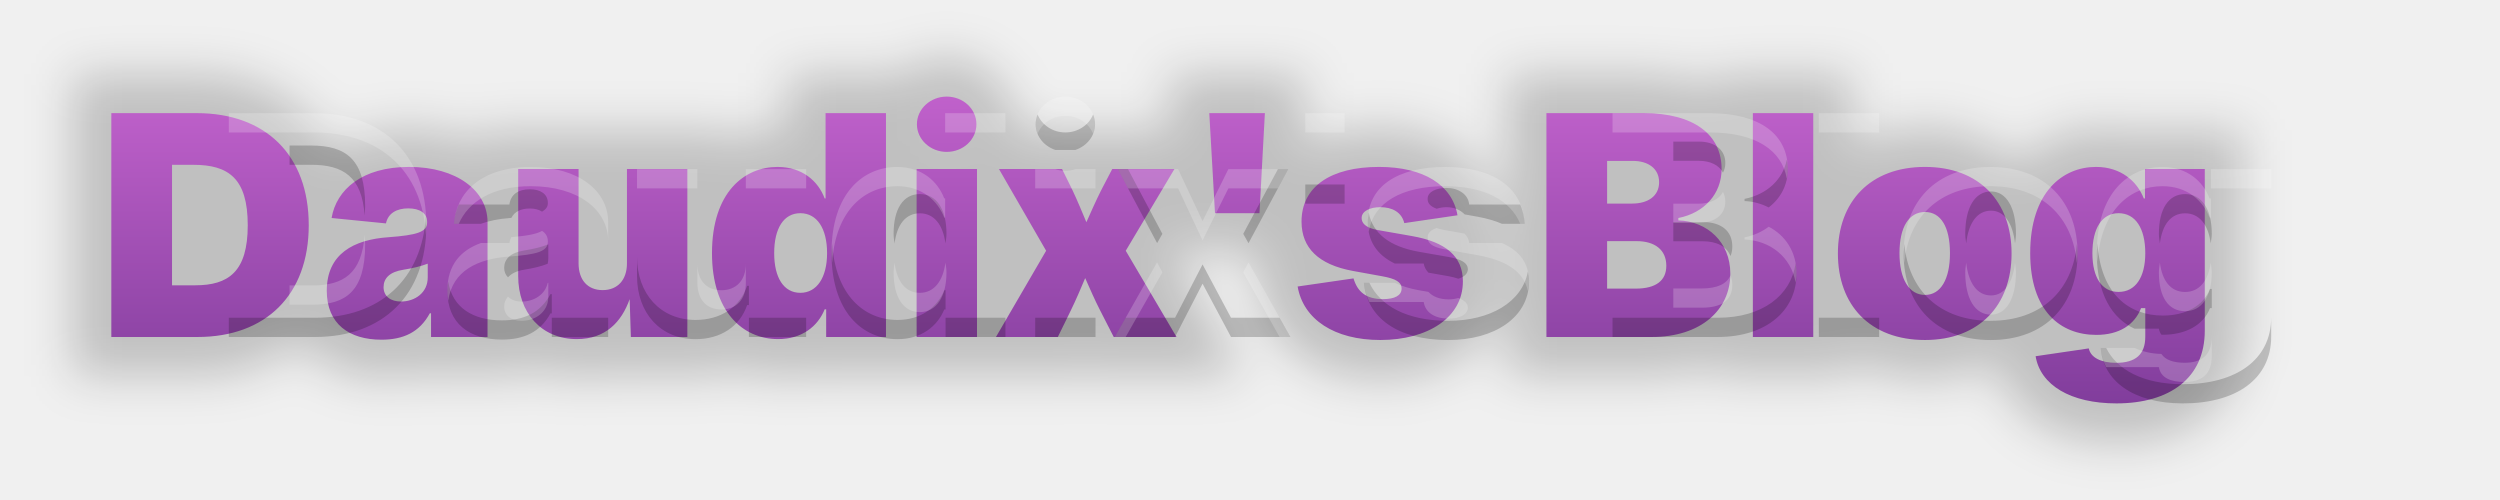
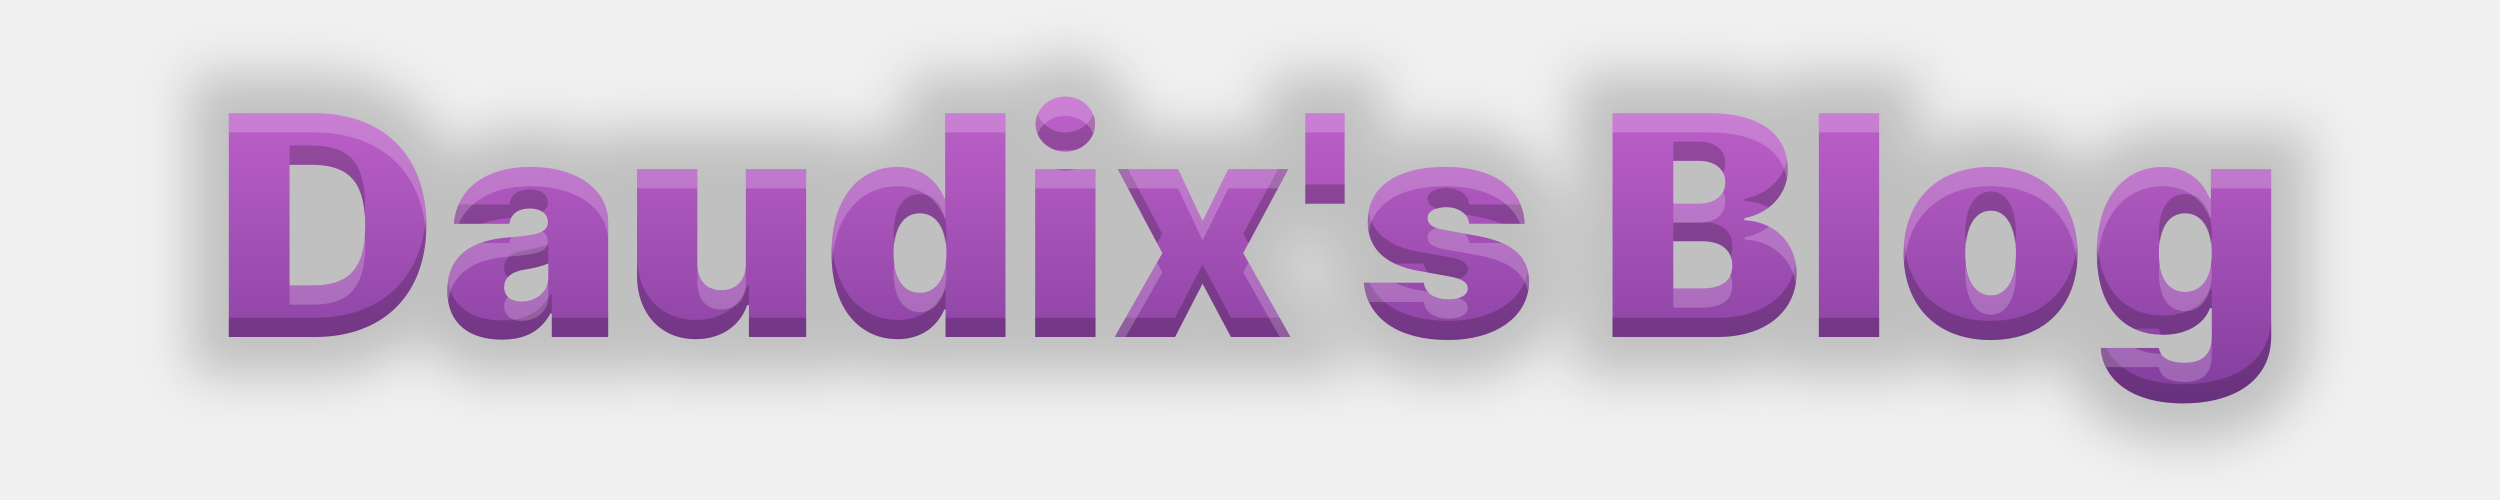
<svg xmlns="http://www.w3.org/2000/svg" xmlns:xlink="http://www.w3.org/1999/xlink" width="130" height="26" version="1.1" id="svg10">
  <defs id="defs14">
    <linearGradient id="linearGradient1">
      <stop style="stop-color:#c061cb;stop-opacity:1;" offset="0" id="stop1" />
      <stop style="stop-color:#813d9c;stop-opacity:1;" offset="1" id="stop2" />
    </linearGradient>
    <linearGradient xlink:href="#linearGradient1" id="linearGradient2" x1="65" y1="5.023" x2="65" y2="20.977" gradientUnits="userSpaceOnUse" />
-     <filter style="color-interpolation-filters:sRGB" id="filter3" x="-0.046" y="-0.309" width="1.093" height="1.618">
-       <feGaussianBlur stdDeviation="1.222" id="feGaussianBlur3" />
+     <filter style="color-interpolation-filters:sRGB" id="filter2" x="-0.028" y="-0.157" width="1.057" height="1.313">
+       <feGaussianBlur stdDeviation="1.302" id="feGaussianBlur2" />
    </filter>
  </defs>
-   <text xml:space="preserve" style="font-style:normal;font-variant:normal;font-weight:900;font-stretch:normal;font-size:16px;line-height:1.25;font-family:Inter;-inkscape-font-specification:'Inter, Heavy';font-variant-ligatures:normal;font-variant-caps:normal;font-variant-numeric:normal;font-variant-east-asian:normal;text-align:center;letter-spacing:0px;word-spacing:0px;text-anchor:middle;fill:none;fill-opacity:1;stroke-width:4;stroke:#000000;stroke-opacity:0.2;stroke-dasharray:none;filter:url(#filter3)" x="65.023" y="17.523" id="text2">
-     <tspan id="tspan2" style="font-style:normal;font-variant:normal;font-weight:900;font-stretch:normal;font-size:16px;font-family:Inter;-inkscape-font-specification:'Inter, Heavy';font-variant-ligatures:normal;font-variant-caps:normal;font-variant-numeric:normal;font-variant-east-asian:normal;fill:none;fill-opacity:1;stroke-width:4;stroke:#000000;stroke-opacity:0.2;stroke-dasharray:none" x="65.023" y="17.523">Daudix's Blog</tspan>
-   </text>
-   <text xml:space="preserve" style="font-style:normal;font-variant:normal;font-weight:900;font-stretch:normal;font-size:16px;line-height:1.25;font-family:Inter;-inkscape-font-specification:'Inter, Heavy';font-variant-ligatures:normal;font-variant-caps:normal;font-variant-numeric:normal;font-variant-east-asian:normal;text-align:center;letter-spacing:0px;word-spacing:0px;text-anchor:middle;fill:url(#linearGradient2);fill-opacity:1;stroke-width:1" x="65.023" y="17.523" id="text2096">
-     <tspan id="tspan2094" style="font-style:normal;font-variant:normal;font-weight:900;font-stretch:normal;font-size:16px;font-family:Inter;-inkscape-font-specification:'Inter, Heavy';font-variant-ligatures:normal;font-variant-caps:normal;font-variant-numeric:normal;font-variant-east-asian:normal;fill:url(#linearGradient2);fill-opacity:1;stroke-width:1" x="65.023" y="17.523">Daudix's Blog</tspan>
-   </text>
-   <path id="text4" style="font-weight:900;font-size:16px;line-height:1.25;font-family:Inter;-inkscape-font-specification:'Inter, Heavy';text-align:center;letter-spacing:0px;word-spacing:0px;text-anchor:middle;fill:#000000;fill-opacity:0.2" d="M 53.955 5.955 C 53.892 6.111 53.852 6.279 53.852 6.455 C 53.852 7.073 54.279 7.594 54.871 7.795 L 55.924 7.795 C 56.516 7.594 56.943 7.073 56.943 6.455 C 56.943 6.279 56.905 6.111 56.842 5.955 C 56.622 6.498 56.06 6.887 55.398 6.887 C 54.737 6.887 54.175 6.498 53.955 5.955 z M 87.012 7.363 L 87.012 8.363 L 88.352 8.363 C 88.928 8.363 89.389 8.583 89.596 8.98 C 89.672 8.836 89.717 8.67 89.717 8.479 C 89.717 7.763 89.136 7.363 88.352 7.363 L 87.012 7.363 z M 15.057 7.568 L 15.057 8.568 L 16.17 8.568 C 17.852 8.568 18.823 9.19 18.961 11.205 C 18.972 11.041 18.988 10.888 18.988 10.705 C 18.988 8.273 17.988 7.568 16.17 7.568 L 15.057 7.568 z M 92.914 8.297 C 92.711 9.334 91.882 10.111 90.717 10.342 L 90.717 10.455 C 91.172 10.472 91.594 10.594 91.971 10.787 C 92.591 10.317 92.967 9.618 92.967 8.795 C 92.967 8.621 92.941 8.458 92.914 8.297 z M 58.125 8.795 L 60.17 12.643 L 60.443 12.16 L 58.656 8.795 L 58.125 8.795 z M 66.453 8.795 L 64.648 12.16 L 64.922 12.646 L 66.988 8.795 L 66.453 8.795 z M 67.875 9.592 L 67.875 10.592 L 69.92 10.592 L 69.92 9.592 L 67.875 9.592 z M 75.217 9.773 C 74.677 9.773 74.227 9.978 74.238 10.342 C 74.229 10.54 74.348 10.725 74.707 10.855 C 74.858 10.807 75.027 10.773 75.217 10.773 C 75.609 10.773 75.944 10.916 76.16 11.148 L 76.852 11.273 C 77.337 11.362 77.749 11.483 78.1 11.637 L 79.283 11.637 C 79.267 11.27 79.179 10.942 79.053 10.637 L 76.398 10.637 C 76.353 10.103 75.836 9.773 75.217 9.773 z M 27.557 9.842 C 26.96 9.842 26.562 10.097 26.488 10.637 L 23.855 10.637 C 23.717 10.952 23.625 11.287 23.602 11.637 L 25.008 11.637 C 25.444 11.479 25.935 11.38 26.467 11.342 C 26.515 11.338 26.544 11.334 26.59 11.33 C 26.753 11.004 27.09 10.842 27.557 10.842 C 27.811 10.842 28.025 10.901 28.188 11.006 C 28.374 10.897 28.488 10.764 28.488 10.568 L 28.488 10.545 C 28.488 10.09 28.102 9.842 27.557 9.842 z M 103.533 9.955 C 102.692 9.955 102.193 10.791 102.193 12.16 C 102.193 12.346 102.224 12.495 102.242 12.66 C 102.356 11.605 102.806 10.955 103.533 10.955 C 104.221 10.955 104.668 11.605 104.781 12.66 C 104.799 12.495 104.83 12.346 104.83 12.16 C 104.83 10.791 104.329 9.955 103.533 9.955 z M 47.83 10.092 C 46.966 10.092 46.467 10.865 46.467 12.16 C 46.467 12.346 46.497 12.496 46.518 12.66 C 46.638 11.683 47.09 11.092 47.83 11.092 C 48.569 11.092 49.036 11.681 49.162 12.656 C 49.183 12.493 49.217 12.344 49.217 12.16 C 49.217 10.865 48.694 10.092 47.83 10.092 z M 113.625 10.092 C 112.761 10.092 112.262 10.865 112.262 12.16 C 112.262 12.347 112.294 12.494 112.314 12.656 C 112.436 11.681 112.886 11.092 113.625 11.092 C 114.363 11.092 114.831 11.681 114.957 12.654 C 114.978 12.492 115.012 12.345 115.012 12.16 C 115.012 10.865 114.489 10.092 113.625 10.092 z M 71.174 11.057 C 71.15 11.208 71.124 11.359 71.125 11.523 C 71.117 12.522 71.592 13.256 72.531 13.705 L 74.033 13.705 C 74.063 13.897 74.157 14.047 74.277 14.178 L 75.33 14.363 C 75.533 14.4 75.692 14.445 75.83 14.494 C 76.125 14.407 76.322 14.243 76.33 14 C 76.319 13.67 76.012 13.488 75.33 13.363 L 73.783 13.092 C 72.248 12.822 71.377 12.126 71.174 11.057 z M 22.15 11.205 C 21.951 14.538 19.754 16.523 16.375 16.523 L 11.898 16.523 L 11.898 17.523 L 16.375 17.523 C 19.92 17.523 22.17 15.341 22.17 11.705 C 22.17 11.534 22.16 11.369 22.15 11.205 z M 87.012 11.545 L 87.012 12.545 L 88.533 12.545 C 89.273 12.545 89.788 12.817 89.986 13.314 C 90.048 13.171 90.08 13.006 90.08 12.818 C 90.08 12 89.493 11.545 88.533 11.545 L 87.012 11.545 z M 109.068 12.66 C 109.058 12.828 109.033 12.979 109.033 13.158 C 109.033 15.33 109.849 16.563 110.996 17.092 L 112.262 17.092 C 112.282 17.213 112.33 17.312 112.389 17.402 C 112.415 17.403 112.44 17.408 112.467 17.408 C 113.649 17.408 114.579 16.91 114.92 16.023 L 115.012 16.023 L 115.012 15.023 L 114.92 15.023 C 114.579 15.91 113.649 16.41 112.467 16.41 C 110.714 16.41 109.24 15.303 109.068 12.66 z M 43.273 12.664 C 43.263 12.83 43.238 12.98 43.238 13.158 C 43.238 16.181 44.806 17.637 46.67 17.637 C 47.897 17.637 48.738 16.978 49.102 16.092 L 49.17 16.092 L 49.17 15.092 L 49.102 15.092 C 48.738 15.978 47.897 16.637 46.67 16.637 C 44.917 16.637 43.445 15.332 43.273 12.664 z M 99.029 12.682 C 99.015 12.848 98.988 13.008 98.988 13.182 C 98.988 15.863 100.671 17.682 103.512 17.682 C 106.353 17.682 108.033 15.863 108.033 13.182 C 108.033 13.008 108.008 12.848 107.994 12.682 C 107.792 15.081 106.168 16.682 103.512 16.682 C 100.855 16.682 99.231 15.081 99.029 12.682 z M 28.512 12.705 C 28.182 12.841 27.762 12.944 27.262 13.023 C 26.534 13.137 26.217 13.483 26.217 13.932 C 26.217 14.14 26.296 14.299 26.416 14.422 C 26.582 14.232 26.85 14.088 27.262 14.023 C 27.748 13.946 28.155 13.846 28.48 13.715 C 28.5 13.626 28.512 13.531 28.512 13.432 L 28.512 12.705 z M 33.125 13.363 L 33.125 14.363 C 33.131 16.272 34.335 17.637 36.17 17.637 C 37.471 17.637 38.471 16.977 38.852 15.863 L 38.943 15.863 L 38.943 14.863 L 38.852 14.863 C 38.471 15.977 37.471 16.637 36.17 16.637 C 34.335 16.637 33.131 15.272 33.125 13.363 z M 93.371 13.697 C 93.132 15.361 91.644 16.523 89.33 16.523 L 83.852 16.523 L 83.852 17.523 L 89.33 17.523 C 91.858 17.523 93.42 16.141 93.42 14.227 C 93.42 14.042 93.4 13.867 93.371 13.697 z M 62.533 13.75 L 61.102 16.523 L 58.533 16.523 L 57.967 17.523 L 61.102 17.523 L 62.533 14.75 L 64.012 17.523 L 67.102 17.523 L 66.539 16.523 L 64.012 16.523 L 62.533 13.75 z M 79.449 14.121 C 79.156 15.703 77.503 16.682 75.307 16.682 C 73.177 16.682 71.779 15.919 71.207 14.705 L 70.92 14.705 C 71.09 16.495 72.636 17.682 75.307 17.682 C 77.721 17.682 79.5 16.506 79.512 14.637 C 79.51 14.453 79.486 14.283 79.449 14.121 z M 23.307 14.635 C 23.285 14.788 23.262 14.941 23.262 15.113 C 23.262 16.852 24.431 17.658 26.102 17.658 C 27.238 17.658 28.097 17.272 28.625 16.295 L 28.693 16.295 L 28.693 15.295 L 28.625 15.295 C 28.097 16.272 27.238 16.66 26.102 16.66 C 24.61 16.66 23.523 16.011 23.307 14.635 z M 118.102 16.5 C 118.102 18.716 116.273 19.979 113.512 19.979 C 111.448 19.979 110.076 19.227 109.52 18.092 L 109.238 18.092 C 109.358 19.774 110.887 20.977 113.512 20.977 C 116.273 20.977 118.102 19.716 118.102 17.5 L 118.102 16.5 z M 28.693 16.523 L 28.693 17.523 L 31.625 17.523 L 31.625 16.523 L 28.693 16.523 z M 38.943 16.523 L 38.943 17.523 L 41.92 17.523 L 41.92 16.523 L 38.943 16.523 z M 49.17 16.523 L 49.17 17.523 L 52.283 17.523 L 52.283 16.523 L 49.17 16.523 z M 53.83 16.523 L 53.83 17.523 L 56.967 17.523 L 56.967 16.523 L 53.83 16.523 z M 94.58 16.523 L 94.58 17.523 L 97.717 17.523 L 97.717 16.523 L 94.58 16.523 z " />
-   <path id="text3" style="font-weight:900;font-size:16px;line-height:1.25;font-family:Inter;-inkscape-font-specification:'Inter, Heavy';text-align:center;letter-spacing:0px;word-spacing:0px;text-anchor:middle;fill:#ffffff;fill-opacity:0.2" d="M 55.398 5.023 C 54.546 5.023 53.852 5.665 53.852 6.455 C 53.852 6.632 53.892 6.799 53.955 6.955 C 54.175 6.412 54.737 6.023 55.398 6.023 C 56.06 6.023 56.622 6.412 56.842 6.955 C 56.905 6.799 56.943 6.632 56.943 6.455 C 56.943 5.665 56.251 5.023 55.398 5.023 z M 11.898 5.887 L 11.898 6.887 L 16.33 6.887 C 19.752 6.887 21.951 8.872 22.15 12.205 C 22.16 12.04 22.17 11.876 22.17 11.705 C 22.17 8.069 19.921 5.887 16.33 5.887 L 11.898 5.887 z M 49.148 5.887 L 49.148 6.887 L 52.283 6.887 L 52.283 5.887 L 49.148 5.887 z M 67.875 5.887 L 67.875 6.887 L 69.92 6.887 L 69.92 5.887 L 67.875 5.887 z M 83.852 5.887 L 83.852 6.887 L 88.898 6.887 C 91.295 6.887 92.665 7.815 92.914 9.295 C 92.946 9.134 92.967 8.968 92.967 8.795 C 92.967 7.022 91.558 5.887 88.898 5.887 L 83.852 5.887 z M 94.58 5.887 L 94.58 6.887 L 97.717 6.887 L 97.717 5.887 L 94.58 5.887 z M 27.602 8.682 C 24.994 8.682 23.71 10.046 23.602 11.637 L 23.855 11.637 C 24.349 10.516 25.567 9.682 27.602 9.682 C 30.096 9.682 31.625 10.931 31.625 12.545 L 31.625 11.545 C 31.625 9.931 30.096 8.682 27.602 8.682 z M 46.648 8.682 C 44.921 8.682 43.238 9.999 43.238 13.158 C 43.238 13.338 43.263 13.495 43.273 13.664 C 43.448 10.878 45.019 9.682 46.648 9.682 C 47.944 9.682 48.761 10.432 49.102 11.318 L 49.148 11.318 L 49.148 10.318 L 49.102 10.318 C 48.761 9.432 47.944 8.682 46.648 8.682 z M 75.148 8.682 C 72.654 8.682 71.114 9.705 71.125 11.523 C 71.123 11.711 71.142 11.888 71.174 12.057 C 71.415 10.536 72.88 9.682 75.148 9.682 C 77.17 9.682 78.541 10.404 79.053 11.637 L 79.283 11.637 C 79.204 9.79 77.671 8.682 75.148 8.682 z M 103.512 8.682 C 100.671 8.682 98.988 10.5 98.988 13.182 C 98.988 13.356 99.015 13.515 99.029 13.682 C 99.231 11.283 100.855 9.682 103.512 9.682 C 106.168 9.682 107.792 11.282 107.994 13.682 C 108.008 13.515 108.033 13.356 108.033 13.182 C 108.033 10.5 106.353 8.682 103.512 8.682 z M 112.443 8.682 C 110.716 8.682 109.033 9.999 109.033 13.158 C 109.033 13.339 109.057 13.492 109.068 13.66 C 109.244 10.876 110.814 9.682 112.443 9.682 C 113.739 9.682 114.558 10.432 114.898 11.318 L 114.967 11.318 L 114.967 10.318 L 114.898 10.318 C 114.558 9.432 113.739 8.682 112.443 8.682 z M 33.125 8.795 L 33.125 9.795 L 36.262 9.795 L 36.262 8.795 L 33.125 8.795 z M 38.783 8.795 L 38.783 9.795 L 41.92 9.795 L 41.92 8.795 L 38.783 8.795 z M 53.83 8.795 L 53.83 9.795 L 56.967 9.795 L 56.967 8.795 L 55.924 8.795 C 55.759 8.851 55.584 8.887 55.398 8.887 C 55.213 8.887 55.036 8.851 54.871 8.795 L 53.83 8.795 z M 58.125 8.795 L 58.656 9.795 L 61.262 9.795 L 62.533 12.5 L 63.875 9.795 L 66.451 9.795 L 66.988 8.795 L 63.875 8.795 L 62.533 11.5 L 61.262 8.795 L 58.125 8.795 z M 114.967 8.795 L 114.967 9.795 L 118.102 9.795 L 118.102 8.795 L 114.967 8.795 z M 89.596 9.98 C 89.386 10.376 88.914 10.592 88.307 10.592 L 87.012 10.592 L 87.012 11.592 L 88.307 11.592 C 89.136 11.592 89.717 11.194 89.717 10.479 C 89.717 10.289 89.67 10.124 89.596 9.98 z M 91.973 11.789 C 91.624 12.053 91.201 12.246 90.717 12.342 L 90.717 12.455 C 92.043 12.505 93.14 13.359 93.371 14.697 C 93.393 14.543 93.42 14.389 93.42 14.227 C 93.42 13.086 92.83 12.231 91.973 11.789 z M 74.707 11.855 C 74.428 11.945 74.231 12.106 74.238 12.342 C 74.227 12.597 74.415 12.836 75.08 12.955 L 76.852 13.273 C 78.382 13.551 79.23 14.145 79.449 15.121 C 79.478 14.963 79.511 14.806 79.512 14.637 C 79.503 13.698 79.038 13.047 78.1 12.637 L 76.398 12.637 C 76.382 12.441 76.286 12.283 76.16 12.148 L 75.08 11.955 C 74.93 11.928 74.811 11.893 74.707 11.855 z M 28.188 12.006 C 27.907 12.17 27.406 12.265 26.59 12.33 C 26.544 12.421 26.504 12.519 26.488 12.637 L 25.008 12.637 C 23.966 13.013 23.262 13.764 23.262 15.113 C 23.262 15.299 23.281 15.47 23.307 15.635 C 23.53 14.084 24.828 13.461 26.467 13.342 C 27.933 13.234 28.488 13.074 28.488 12.568 L 28.488 12.545 C 28.488 12.303 28.373 12.125 28.188 12.006 z M 18.961 12.205 C 18.823 14.22 17.859 14.842 16.262 14.842 L 15.057 14.842 L 15.057 15.842 L 16.262 15.842 C 17.989 15.842 18.988 15.137 18.988 12.705 C 18.988 12.523 18.972 12.368 18.961 12.205 z M 60.168 13.643 L 57.967 17.523 L 58.535 17.523 L 60.443 14.16 L 60.168 13.643 z M 64.924 13.646 L 64.648 14.16 L 66.539 17.523 L 67.102 17.523 L 64.924 13.646 z M 114.957 13.654 C 114.831 14.608 114.363 15.182 113.625 15.182 C 112.886 15.182 112.435 14.622 112.314 13.656 C 112.294 13.821 112.262 13.973 112.262 14.16 C 112.262 15.456 112.761 16.182 113.625 16.182 C 114.489 16.182 115.012 15.433 115.012 14.16 C 115.012 13.972 114.978 13.82 114.957 13.654 z M 49.162 13.656 C 49.036 14.621 48.569 15.227 47.83 15.227 C 47.091 15.227 46.638 14.636 46.518 13.66 C 46.497 13.824 46.467 13.974 46.467 14.16 C 46.467 15.456 46.966 16.229 47.83 16.229 C 48.694 16.229 49.217 15.433 49.217 14.16 C 49.217 13.973 49.183 13.821 49.162 13.656 z M 102.242 13.66 C 102.224 13.825 102.193 13.975 102.193 14.16 C 102.193 15.529 102.692 16.363 103.533 16.363 C 104.329 16.363 104.83 15.529 104.83 14.16 C 104.83 13.975 104.799 13.825 104.781 13.66 C 104.667 14.713 104.221 15.363 103.533 15.363 C 102.806 15.363 102.357 14.713 102.242 13.66 z M 36.262 13.705 L 36.262 14.705 C 36.267 15.569 36.722 16.092 37.512 16.092 C 38.29 16.092 38.789 15.569 38.783 14.705 L 38.783 13.705 C 38.789 14.569 38.29 15.092 37.512 15.092 C 36.722 15.092 36.267 14.569 36.262 13.705 z M 89.986 14.316 C 89.792 14.768 89.294 15 88.488 15 L 87.012 15 L 87.012 16 L 88.488 16 C 89.551 16 90.08 15.597 90.08 14.818 C 90.08 14.63 90.046 14.465 89.986 14.316 z M 28.512 14.705 C 28.503 14.709 28.49 14.711 28.48 14.715 C 28.341 15.335 27.746 15.682 27.125 15.682 C 26.819 15.682 26.577 15.587 26.416 15.422 C 26.289 15.567 26.217 15.737 26.217 15.932 C 26.217 16.42 26.591 16.682 27.125 16.682 C 27.835 16.682 28.512 16.227 28.512 15.432 L 28.512 14.705 z M 70.92 14.705 C 70.954 15.068 71.062 15.397 71.207 15.705 L 74.033 15.705 C 74.118 16.262 74.62 16.568 75.33 16.568 C 75.904 16.568 76.319 16.364 76.33 16 C 76.322 15.768 76.157 15.613 75.828 15.496 C 75.682 15.539 75.52 15.568 75.33 15.568 C 74.865 15.568 74.505 15.425 74.277 15.178 L 73.783 15.092 C 73.297 15.006 72.885 14.874 72.531 14.705 L 70.92 14.705 z M 115.012 17.5 C 115.012 18.528 114.414 18.863 113.602 18.863 C 113.039 18.863 112.602 18.727 112.391 18.404 C 111.894 18.395 111.423 18.289 110.996 18.092 L 109.238 18.092 C 109.264 18.452 109.368 18.783 109.52 19.092 L 112.262 19.092 C 112.353 19.649 112.88 19.863 113.602 19.863 C 114.414 19.863 115.012 19.528 115.012 18.5 L 115.012 17.5 z " />
+   <path style="color:#000000;-inkscape-font-specification:'Inter, Heavy';fill:#000000;fill-opacity:0.2;-inkscape-stroke:none;filter:url(#filter2)" d="m 55.398,3.023 c -0.853,0 -1.651,0.337 -2.285,0.863 H 47.148 V 6.844 c -0.183,-0.022 -0.31,-0.162 -0.5,-0.162 -0.942,0 -1.874,0.373 -2.729,0.918 V 6.795 H 38.262 36.783 31.125 v 0.809 c -1.023,-0.579 -2.198,-0.922 -3.523,-0.922 -1.653,0 -3.117,0.444 -4.203,1.332 -0.028,0.023 -0.037,0.059 -0.064,0.082 C 22.984,7.333 22.591,6.593 22.002,6.01 20.565,4.589 18.531,3.887 16.33,3.887 H 9.898 V 19.523 H 16.375 c 2.155,0 4.145,-0.704 5.57,-2.088 0.236,0.414 0.469,0.837 0.828,1.137 0.972,0.812 2.171,1.086 3.328,1.086 0.195,0 0.392,-0.126 0.592,-0.15 v 0.016 H 33.625 v -0.66 c 0.769,0.451 1.618,0.773 2.545,0.773 0.274,0 0.503,-0.191 0.773,-0.236 v 0.123 h 6.977 v -0.809 c 0.848,0.542 1.778,0.922 2.75,0.922 0.185,0 0.32,-0.133 0.5,-0.154 v 0.041 h 4.66 2.453 0.248 4.436 3.354 l 0.242,-0.467 0.248,0.467 h 7.711 l -3.592,-6.387 0.293,-0.545 h 2.105 c 0.009,0.038 0.011,0.076 0.021,0.113 h -0.629 l 0.209,2.189 c 0.135,1.421 0.919,2.78 2.098,3.607 1.178,0.827 2.648,1.18 4.279,1.18 1.532,0 2.975,-0.354 4.156,-1.188 1.181,-0.834 2.039,-2.279 2.049,-3.846 v -0.016 -0.014 c -0.003,-0.326 -0.13,-0.653 -0.215,-0.982 h 0.076 l -0.09,-2.086 C 81.22,10.092 80.46,8.673 79.297,7.84 78.134,7.007 76.703,6.682 75.148,6.682 c -1.177,0 -2.247,0.257 -3.229,0.711 V 3.887 h -2 H 65.875 v 2.908 h -3.24 l -0.053,0.107 -0.051,-0.107 h -1.27 -2.295 -0.096 c 0.013,-0.118 0.072,-0.218 0.072,-0.34 0,-1.96 -1.688,-3.432 -3.545,-3.432 z M 81.852,3.887 V 19.523 h 2 5.479 c 1.204,0 2.28,-0.334 3.25,-0.842 v 0.842 h 7.137 v -1.066 c 1.09,0.734 2.364,1.225 3.795,1.225 1.434,0 2.71,-0.492 3.801,-1.229 0.164,1.323 0.877,2.574 1.971,3.346 1.158,0.816 2.61,1.178 4.229,1.178 1.685,0 3.255,-0.365 4.518,-1.297 1.263,-0.932 2.072,-2.521 2.072,-4.18 V 6.795 h -7.135 v 0.057 c -0.191,-0.025 -0.324,-0.17 -0.523,-0.17 -1.372,0 -2.833,0.571 -3.855,1.734 -0.081,0.092 -0.109,0.232 -0.184,0.33 -0.059,-0.065 -0.077,-0.158 -0.139,-0.221 -1.188,-1.209 -2.907,-1.844 -4.754,-1.844 -1.431,0 -2.705,0.491 -3.795,1.225 V 3.887 h -2 -5.137 V 4.814 C 91.515,4.201 90.289,3.887 88.898,3.887 Z M 55.398,5.887 c 0.152,0 0.453,0.188 0.453,0.568 0,0.228 -0.152,0.249 -0.271,0.34 h -0.365 c -0.119,-0.091 -0.271,-0.113 -0.271,-0.34 0,-0.38 0.303,-0.568 0.455,-0.568 z m 32.379,3.471 0.121,0.119 -0.121,0.121 c -0.009,-0.039 -0.061,-0.092 -0.061,-0.121 0,-0.028 0.052,-0.081 0.061,-0.119 z m -15.537,1.895 c -8.95e-4,0.02 0.027,0.042 0.027,0.062 -6.09e-4,0.033 -0.028,0.057 -0.027,0.09 z M 69.125,11.506 c -4.9e-5,0.006 0.004,0.012 0.004,0.018 1.4e-5,0.004 -0.004,0.008 -0.004,0.012 z m -41.309,2.629 c 0.04,0.052 0.046,0.102 0.08,0.16 h -0.463 l -0.01,0.02 -0.137,-0.092 c 0.175,-0.017 0.361,-0.06 0.529,-0.088 z" id="text2" />
+   <path d="m 16.375,17.523 c 3.545,0 5.795,-2.182 5.795,-5.818 0,-3.636 -2.25,-5.818 -5.841,-5.818 H 11.898 V 17.523 Z M 15.057,14.841 V 8.568 h 1.114 c 1.818,0 2.818,0.705 2.818,3.136 0,2.432 -1,3.136 -2.727,3.136 z m 11.045,2.818 c 1.136,0 1.994,-0.386 2.523,-1.364 h 0.068 v 1.227 H 31.625 v -5.977 c 0,-1.614 -1.528,-2.864 -4.023,-2.864 -2.608,0 -3.892,1.364 -4,2.955 h 2.886 c 0.074,-0.54 0.472,-0.795 1.068,-0.795 0.545,0 0.932,0.25 0.932,0.705 v 0.023 c 0,0.506 -0.557,0.665 -2.023,0.773 -1.801,0.131 -3.205,0.858 -3.205,2.773 0,1.739 1.17,2.545 2.841,2.545 z M 27.125,15.682 c -0.534,0 -0.909,-0.261 -0.909,-0.75 0,-0.449 0.318,-0.795 1.045,-0.909 0.5,-0.08 0.92,-0.182 1.25,-0.318 v 0.727 c 0,0.795 -0.676,1.25 -1.386,1.25 z m 11.659,-1.977 c 0.006,0.864 -0.494,1.386 -1.273,1.386 -0.79,0 -1.244,-0.523 -1.25,-1.386 V 8.795 h -3.136 v 5.568 c 0.006,1.909 1.21,3.273 3.045,3.273 1.301,0 2.301,-0.659 2.682,-1.773 h 0.091 v 1.659 h 2.977 V 8.795 h -3.136 z m 7.886,3.932 c 1.227,0 2.068,-0.659 2.432,-1.545 h 0.068 v 1.432 h 3.114 V 5.886 H 49.148 v 4.432 h -0.045 C 48.761,9.432 47.943,8.682 46.648,8.682 c -1.727,0 -3.409,1.318 -3.409,4.477 0,3.023 1.568,4.477 3.432,4.477 z m 1.159,-2.409 c -0.864,0 -1.364,-0.773 -1.364,-2.068 0,-1.295 0.5,-2.068 1.364,-2.068 0.864,0 1.386,0.773 1.386,2.068 0,1.273 -0.523,2.068 -1.386,2.068 z m 6,2.295 h 3.136 V 8.795 h -3.136 z m 1.568,-9.636 c 0.852,0 1.545,-0.642 1.545,-1.432 0,-0.79 -0.693,-1.432 -1.545,-1.432 -0.852,0 -1.545,0.642 -1.545,1.432 0,0.79 0.693,1.432 1.545,1.432 z m 5.864,0.909 h -3.136 l 2.318,4.364 -2.477,4.364 h 3.136 l 1.432,-2.773 1.477,2.773 h 3.091 L 64.648,13.159 66.989,8.795 H 63.875 L 62.534,11.5 Z M 69.92,5.886 H 67.875 V 10.591 h 2.045 z m 9.364,5.75 c -0.08,-1.847 -1.614,-2.955 -4.136,-2.955 -2.494,0 -4.034,1.023 -4.023,2.841 -0.011,1.375 0.881,2.256 2.659,2.568 l 1.545,0.273 c 0.682,0.125 0.989,0.307 1,0.636 -0.011,0.364 -0.426,0.568 -1,0.568 -0.71,0 -1.21,-0.307 -1.295,-0.864 h -3.114 c 0.17,1.79 1.716,2.977 4.386,2.977 2.415,0 4.193,-1.176 4.205,-3.045 -0.011,-1.29 -0.875,-2.04 -2.659,-2.364 l -1.773,-0.318 c -0.665,-0.119 -0.852,-0.358 -0.841,-0.614 -0.011,-0.364 0.438,-0.568 0.977,-0.568 0.619,0 1.136,0.33 1.182,0.864 z m 4.568,5.886 h 5.477 c 2.528,0 4.091,-1.381 4.091,-3.295 0,-1.642 -1.21,-2.716 -2.705,-2.773 V 11.341 c 1.347,-0.267 2.25,-1.261 2.25,-2.545 0,-1.773 -1.409,-2.909 -4.068,-2.909 h -5.045 z m 3.159,-2.523 v -2.455 h 1.523 c 0.96,0 1.545,0.455 1.545,1.273 0,0.778 -0.528,1.182 -1.591,1.182 z m 0,-4.409 V 8.364 h 1.341 c 0.784,0 1.364,0.398 1.364,1.114 0,0.716 -0.58,1.114 -1.409,1.114 z M 97.716,5.886 H 94.58 V 17.523 h 3.136 z m 5.795,11.795 c 2.841,0 4.523,-1.818 4.523,-4.5 0,-2.682 -1.682,-4.5 -4.523,-4.5 -2.841,0 -4.523,1.818 -4.523,4.5 0,2.682 1.682,4.5 4.523,4.5 z m 0.023,-2.318 c -0.841,0 -1.341,-0.835 -1.341,-2.205 0,-1.369 0.5,-2.205 1.341,-2.205 0.795,0 1.295,0.835 1.295,2.205 0,1.369 -0.5,2.205 -1.295,2.205 z m 9.977,5.614 c 2.761,0 4.591,-1.261 4.591,-3.477 V 8.795 h -3.136 v 1.523 h -0.068 c -0.341,-0.886 -1.159,-1.636 -2.455,-1.636 -1.727,0 -3.409,1.318 -3.409,4.477 0,3.023 1.568,4.25 3.432,4.25 1.182,0 2.114,-0.5 2.455,-1.386 h 0.091 v 1.477 c 0,1.028 -0.597,1.364 -1.409,1.364 -0.722,0 -1.25,-0.216 -1.341,-0.773 h -3.023 c 0.119,1.682 1.648,2.886 4.273,2.886 z m 0.114,-5.795 c -0.864,0 -1.364,-0.727 -1.364,-2.023 0,-1.295 0.5,-2.068 1.364,-2.068 0.864,0 1.386,0.773 1.386,2.068 0,1.273 -0.523,2.023 -1.386,2.023 z" id="text2096" style="font-weight:900;font-size:16px;line-height:1.25;font-family:Inter;-inkscape-font-specification:'Inter, Heavy';text-align:center;letter-spacing:0px;word-spacing:0px;text-anchor:middle;fill:url(#linearGradient2)" aria-label="Daudix's Blog" />
+   <path id="text4" style="font-weight:900;font-size:16px;line-height:1.25;font-family:Inter;-inkscape-font-specification:'Inter, Heavy';text-align:center;letter-spacing:0px;word-spacing:0px;text-anchor:middle;fill:#000000;fill-opacity:0.2" d="m 53.955,5.955 c -0.063,0.156 -0.104,0.323 -0.104,0.5 0,0.618 0.427,1.139 1.02,1.34 h 1.053 c 0.592,-0.2 1.02,-0.722 1.02,-1.34 0,-0.176 -0.038,-0.344 -0.102,-0.5 -0.22,0.543 -0.782,0.932 -1.443,0.932 -0.662,0 -1.223,-0.389 -1.443,-0.932 z m 33.057,1.408 v 1 h 1.34 c 0.576,0 1.038,0.219 1.244,0.617 0.077,-0.145 0.121,-0.31 0.121,-0.502 0,-0.716 -0.581,-1.115 -1.365,-1.115 z M 15.057,7.568 v 1 h 1.113 c 1.682,0 2.653,0.621 2.791,2.637 0.011,-0.164 0.027,-0.317 0.027,-0.5 0,-2.432 -1,-3.137 -2.818,-3.137 z M 92.914,8.297 c -0.203,1.037 -1.032,1.814 -2.197,2.045 v 0.113 c 0.455,0.017 0.878,0.139 1.254,0.332 0.621,-0.47 0.996,-1.169 0.996,-1.992 0,-0.174 -0.026,-0.336 -0.053,-0.498 z M 58.125,8.795 60.17,12.643 60.443,12.16 58.656,8.795 Z m 8.328,0 -1.805,3.365 0.273,0.486 2.066,-3.852 z M 67.875,9.592 v 1 h 2.045 V 9.592 Z m 7.342,0.182 c -0.54,0 -0.99,0.205 -0.979,0.568 -0.009,0.198 0.109,0.384 0.469,0.514 0.151,-0.049 0.32,-0.082 0.51,-0.082 0.392,0 0.727,0.142 0.943,0.375 l 0.691,0.125 c 0.485,0.088 0.898,0.21 1.248,0.363 h 1.184 c -0.016,-0.366 -0.104,-0.695 -0.23,-1 H 76.398 C 76.353,10.103 75.836,9.773 75.217,9.773 Z m -47.66,0.068 c -0.597,0 -0.995,0.255 -1.068,0.795 h -2.633 c -0.139,0.316 -0.23,0.65 -0.254,1 h 1.406 c 0.437,-0.158 0.927,-0.256 1.459,-0.295 0.048,-0.004 0.077,-0.008 0.123,-0.012 0.164,-0.326 0.5,-0.488 0.967,-0.488 0.255,0 0.469,0.06 0.631,0.164 0.187,-0.109 0.301,-0.242 0.301,-0.438 v -0.023 c 0,-0.455 -0.386,-0.703 -0.932,-0.703 z M 103.533,9.955 c -0.841,0 -1.34,0.836 -1.34,2.205 0,0.186 0.031,0.335 0.049,0.5 0.114,-1.055 0.564,-1.705 1.291,-1.705 0.688,0 1.134,0.65 1.248,1.705 0.018,-0.165 0.049,-0.314 0.049,-0.5 0,-1.369 -0.501,-2.205 -1.297,-2.205 z M 47.83,10.092 c -0.864,0 -1.363,0.773 -1.363,2.068 0,0.186 0.031,0.336 0.051,0.5 0.12,-0.977 0.573,-1.568 1.312,-1.568 0.739,0 1.206,0.59 1.332,1.564 0.021,-0.163 0.055,-0.312 0.055,-0.496 0,-1.295 -0.523,-2.068 -1.387,-2.068 z m 65.795,0 c -0.864,0 -1.363,0.773 -1.363,2.068 0,0.187 0.032,0.334 0.053,0.496 0.121,-0.975 0.572,-1.564 1.311,-1.564 0.738,0 1.206,0.589 1.332,1.562 0.021,-0.162 0.055,-0.31 0.055,-0.494 0,-1.295 -0.523,-2.068 -1.387,-2.068 z m -42.451,0.965 c -0.024,0.151 -0.05,0.302 -0.049,0.467 -0.008,0.999 0.467,1.733 1.406,2.182 h 1.502 c 0.029,0.192 0.124,0.342 0.244,0.473 l 1.053,0.186 c 0.203,0.037 0.361,0.081 0.5,0.131 0.294,-0.087 0.492,-0.251 0.5,-0.494 -0.011,-0.33 -0.318,-0.512 -1,-0.637 L 73.783,13.092 C 72.248,12.822 71.377,12.126 71.174,11.057 Z m -49.023,0.148 c -0.2,3.333 -2.397,5.318 -5.775,5.318 h -4.477 v 1 H 16.375 c 3.545,0 5.795,-2.182 5.795,-5.818 0,-0.171 -0.01,-0.336 -0.02,-0.5 z m 64.861,0.34 v 1 h 1.521 c 0.74,0 1.254,0.272 1.453,0.77 0.061,-0.144 0.094,-0.309 0.094,-0.496 0,-0.818 -0.587,-1.273 -1.547,-1.273 z m 22.057,1.115 c -0.011,0.167 -0.035,0.319 -0.035,0.498 0,2.172 0.816,3.405 1.963,3.934 h 1.266 c 0.02,0.121 0.068,0.22 0.127,0.311 0.026,5.01e-4 0.051,0.006 0.078,0.006 1.182,0 2.112,-0.498 2.453,-1.385 h 0.092 v -1 h -0.092 c -0.341,0.886 -1.271,1.387 -2.453,1.387 -1.753,0 -3.227,-1.107 -3.398,-3.75 z m -65.795,0.004 c -0.01,0.166 -0.035,0.316 -0.035,0.494 0,3.023 1.568,4.479 3.432,4.479 1.227,0 2.068,-0.659 2.432,-1.545 h 0.068 v -1 h -0.068 c -0.364,0.886 -1.204,1.545 -2.432,1.545 -1.753,0 -3.225,-1.305 -3.396,-3.973 z m 55.756,0.018 c -0.014,0.167 -0.041,0.326 -0.041,0.5 0,2.682 1.683,4.5 4.523,4.5 2.841,0 4.521,-1.818 4.521,-4.5 0,-0.174 -0.025,-0.333 -0.039,-0.5 -0.202,2.399 -1.826,4 -4.482,4 -2.656,0 -4.28,-1.601 -4.482,-4 z m -70.518,0.023 c -0.33,0.136 -0.75,0.239 -1.25,0.318 -0.727,0.114 -1.045,0.459 -1.045,0.908 0,0.209 0.079,0.367 0.199,0.49 0.166,-0.19 0.434,-0.334 0.846,-0.398 0.486,-0.077 0.893,-0.178 1.219,-0.309 0.02,-0.089 0.031,-0.184 0.031,-0.283 z M 33.125,13.363 v 1 c 0.006,1.909 1.21,3.273 3.045,3.273 1.301,0 2.301,-0.66 2.682,-1.773 h 0.092 v -1 h -0.092 c -0.381,1.114 -1.381,1.773 -2.682,1.773 -1.835,0 -3.039,-1.364 -3.045,-3.273 z m 60.246,0.334 c -0.239,1.663 -1.727,2.826 -4.041,2.826 h -5.479 v 1 h 5.479 c 2.528,0 4.09,-1.382 4.09,-3.297 0,-0.185 -0.019,-0.36 -0.049,-0.529 z M 62.533,13.75 61.102,16.523 h -2.568 l -0.566,1 h 3.135 L 62.533,14.75 l 1.479,2.773 h 3.09 l -0.562,-1 h -2.527 z m 16.916,0.371 c -0.293,1.582 -1.947,2.561 -4.143,2.561 -2.13,0 -3.528,-0.763 -4.1,-1.977 h -0.287 c 0.17,1.79 1.716,2.977 4.387,2.977 2.415,0 4.194,-1.176 4.205,-3.045 -0.002,-0.184 -0.026,-0.354 -0.062,-0.516 z m -56.143,0.514 c -0.022,0.154 -0.045,0.306 -0.045,0.479 0,1.739 1.169,2.545 2.84,2.545 1.136,0 1.995,-0.386 2.523,-1.363 h 0.068 v -1 H 28.625 c -0.528,0.977 -1.387,1.365 -2.523,1.365 -1.492,0 -2.578,-0.649 -2.795,-2.025 z M 118.102,16.5 c 0,2.216 -1.828,3.479 -4.59,3.479 -2.063,0 -3.436,-0.751 -3.992,-1.887 h -0.281 c 0.119,1.682 1.648,2.885 4.273,2.885 2.761,0 4.59,-1.261 4.59,-3.477 z m -89.408,0.023 v 1 H 31.625 v -1 z m 10.25,0 v 1 h 2.977 v -1 z m 10.227,0 v 1 h 3.113 v -1 z m 4.66,0 v 1 h 3.137 v -1 z m 40.75,0 v 1 h 3.137 v -1 z" />
+   <path id="text3" style="font-weight:900;font-size:16px;line-height:1.25;font-family:Inter;-inkscape-font-specification:'Inter, Heavy';text-align:center;letter-spacing:0px;word-spacing:0px;text-anchor:middle;fill:#ffffff;fill-opacity:0.2" d="m 55.398,5.023 c -0.852,0 -1.547,0.642 -1.547,1.432 0,0.177 0.04,0.344 0.104,0.5 0.22,-0.543 0.782,-0.932 1.443,-0.932 0.662,0 1.223,0.389 1.443,0.932 0.063,-0.156 0.102,-0.323 0.102,-0.5 0,-0.79 -0.693,-1.432 -1.545,-1.432 z m -43.5,0.863 v 1 h 4.432 c 3.422,-10e-8 5.62,1.985 5.82,5.318 0.01,-0.165 0.02,-0.329 0.02,-0.5 0,-3.636 -2.249,-5.818 -5.84,-5.818 z m 37.25,0 v 1 h 3.135 v -1 z m 18.727,0 v 1 h 2.045 v -1 z m 15.977,0 v 1 h 5.047 c 2.396,-10e-8 3.766,0.928 4.016,2.408 0.032,-0.161 0.053,-0.327 0.053,-0.5 0,-1.773 -1.409,-2.908 -4.068,-2.908 z m 10.729,0 v 1 h 3.137 v -1 z M 27.602,8.682 c -2.608,0 -3.892,1.364 -4,2.955 h 0.254 c 0.493,-1.121 1.711,-1.955 3.746,-1.955 2.494,0 4.023,1.25 4.023,2.863 v -1 c 0,-1.614 -1.529,-2.863 -4.023,-2.863 z m 19.047,0 c -1.727,0 -3.41,1.317 -3.41,4.477 0,0.18 0.024,0.337 0.035,0.506 0.174,-2.787 1.745,-3.982 3.375,-3.982 1.295,0 2.112,0.75 2.453,1.637 h 0.047 v -1 h -0.047 C 48.761,9.432 47.944,8.682 46.648,8.682 Z m 28.5,0 c -2.494,0 -4.035,1.024 -4.023,2.842 -0.002,0.188 0.017,0.364 0.049,0.533 0.241,-1.521 1.706,-2.375 3.975,-2.375 2.022,0 3.392,0.722 3.904,1.955 h 0.23 C 79.204,9.79 77.671,8.682 75.148,8.682 Z m 28.363,0 c -2.841,0 -4.523,1.818 -4.523,4.5 0,0.174 0.027,0.333 0.041,0.5 0.202,-2.399 1.826,-4 4.482,-4 2.657,0 4.28,1.601 4.482,4 0.014,-0.167 0.039,-0.326 0.039,-0.5 0,-2.682 -1.681,-4.5 -4.521,-4.5 z m 8.932,0 c -1.727,0 -3.41,1.317 -3.41,4.477 0,0.181 0.024,0.334 0.035,0.502 0.175,-2.784 1.746,-3.979 3.375,-3.979 1.295,0 2.114,0.75 2.455,1.637 h 0.068 v -1 h -0.068 C 114.558,9.432 113.739,8.682 112.443,8.682 Z M 33.125,8.795 v 1 h 3.137 v -1 z m 5.658,0 v 1 h 3.137 v -1 z m 15.047,0 v 1 h 3.137 v -1 h -1.043 c -0.165,0.056 -0.34,0.092 -0.525,0.092 -0.186,0 -0.362,-0.036 -0.527,-0.092 z m 4.295,0 0.531,1 h 2.605 L 62.533,12.5 63.875,9.795 h 2.576 l 0.537,-1 H 63.875 L 62.533,11.5 61.262,8.795 Z m 56.842,0 v 1 h 3.135 v -1 z M 89.596,9.98 c -0.21,0.395 -0.682,0.611 -1.289,0.611 h -1.295 v 1 h 1.295 c 0.83,0 1.41,-0.397 1.41,-1.113 0,-0.19 -0.046,-0.354 -0.121,-0.498 z m 2.377,1.809 c -0.348,0.264 -0.771,0.457 -1.256,0.553 v 0.113 c 1.326,0.05 2.423,0.904 2.654,2.242 0.022,-0.155 0.049,-0.308 0.049,-0.471 0,-1.141 -0.59,-1.996 -1.447,-2.438 z m -17.266,0.066 c -0.279,0.09 -0.476,0.251 -0.469,0.486 -0.011,0.256 0.177,0.494 0.842,0.613 l 1.771,0.318 c 1.53,0.278 2.379,0.871 2.598,1.848 0.029,-0.158 0.061,-0.315 0.062,-0.484 -0.008,-0.939 -0.474,-1.589 -1.412,-2 h -1.701 c -0.017,-0.196 -0.113,-0.354 -0.238,-0.488 l -1.08,-0.193 c -0.15,-0.027 -0.269,-0.062 -0.373,-0.1 z M 28.188,12.006 c -0.28,0.164 -0.781,0.259 -1.598,0.324 -0.046,0.091 -0.085,0.189 -0.102,0.307 h -1.48 c -1.042,0.377 -1.746,1.127 -1.746,2.477 0,0.186 0.019,0.357 0.045,0.521 0.223,-1.551 1.522,-2.174 3.16,-2.293 1.466,-0.108 2.021,-0.268 2.021,-0.773 v -0.023 c 0,-0.242 -0.116,-0.42 -0.301,-0.539 z m -9.227,0.199 c -0.138,2.015 -1.102,2.637 -2.699,2.637 h -1.205 v 1 h 1.205 c 1.727,0 2.727,-0.705 2.727,-3.137 0,-0.182 -0.016,-0.337 -0.027,-0.5 z m 41.207,1.438 -2.201,3.881 h 0.568 l 1.908,-3.363 z m 4.756,0.004 -0.275,0.514 1.891,3.363 h 0.562 z m 50.033,0.008 c -0.127,0.954 -0.594,1.527 -1.332,1.527 -0.739,0 -1.19,-0.56 -1.311,-1.525 -0.021,0.165 -0.053,0.317 -0.053,0.504 0,1.295 0.5,2.021 1.363,2.021 0.864,0 1.387,-0.749 1.387,-2.021 0,-0.188 -0.033,-0.341 -0.055,-0.506 z m -65.795,0.002 c -0.126,0.965 -0.593,1.57 -1.332,1.57 -0.739,0 -1.192,-0.591 -1.312,-1.566 -0.02,0.164 -0.051,0.314 -0.051,0.5 0,1.295 0.5,2.068 1.363,2.068 0.864,0 1.387,-0.796 1.387,-2.068 0,-0.187 -0.033,-0.339 -0.055,-0.504 z m 53.08,0.004 c -0.018,0.165 -0.049,0.315 -0.049,0.5 0,1.369 0.499,2.203 1.34,2.203 0.795,0 1.297,-0.834 1.297,-2.203 0,-0.185 -0.031,-0.335 -0.049,-0.5 -0.114,1.053 -0.561,1.703 -1.248,1.703 -0.727,0 -1.176,-0.65 -1.291,-1.703 z m -65.98,0.045 v 1 c 0.006,0.864 0.46,1.387 1.25,1.387 0.778,0 1.277,-0.523 1.271,-1.387 v -1 c 0.006,0.864 -0.493,1.387 -1.271,1.387 -0.79,0 -1.244,-0.523 -1.25,-1.387 z m 53.725,0.611 C 89.792,14.768 89.294,15 88.488,15 h -1.477 v 1 h 1.477 c 1.062,0 1.592,-0.403 1.592,-1.182 0,-0.188 -0.035,-0.353 -0.094,-0.502 z m -61.475,0.389 c -0.009,0.004 -0.022,0.006 -0.031,0.01 -0.139,0.62 -0.734,0.967 -1.355,0.967 -0.306,0 -0.548,-0.095 -0.709,-0.26 -0.127,0.146 -0.199,0.315 -0.199,0.51 0,0.489 0.374,0.75 0.908,0.75 0.71,0 1.387,-0.455 1.387,-1.25 z m 42.408,0 c 0.035,0.362 0.142,0.692 0.287,1 h 2.826 c 0.085,0.557 0.587,0.863 1.297,0.863 0.574,0 0.989,-0.205 1,-0.568 -0.008,-0.232 -0.173,-0.387 -0.502,-0.504 -0.146,0.043 -0.308,0.072 -0.498,0.072 -0.465,0 -0.825,-0.144 -1.053,-0.391 l -0.494,-0.086 C 73.297,15.006 72.885,14.874 72.531,14.705 Z M 115.012,17.5 c 0,1.028 -0.598,1.363 -1.41,1.363 -0.563,0 -0.999,-0.137 -1.211,-0.459 -0.496,-0.009 -0.967,-0.116 -1.395,-0.312 h -1.758 c 0.025,0.36 0.13,0.691 0.281,1 h 2.742 c 0.091,0.557 0.618,0.771 1.34,0.771 0.812,0 1.41,-0.335 1.41,-1.363 z" />
</svg>
